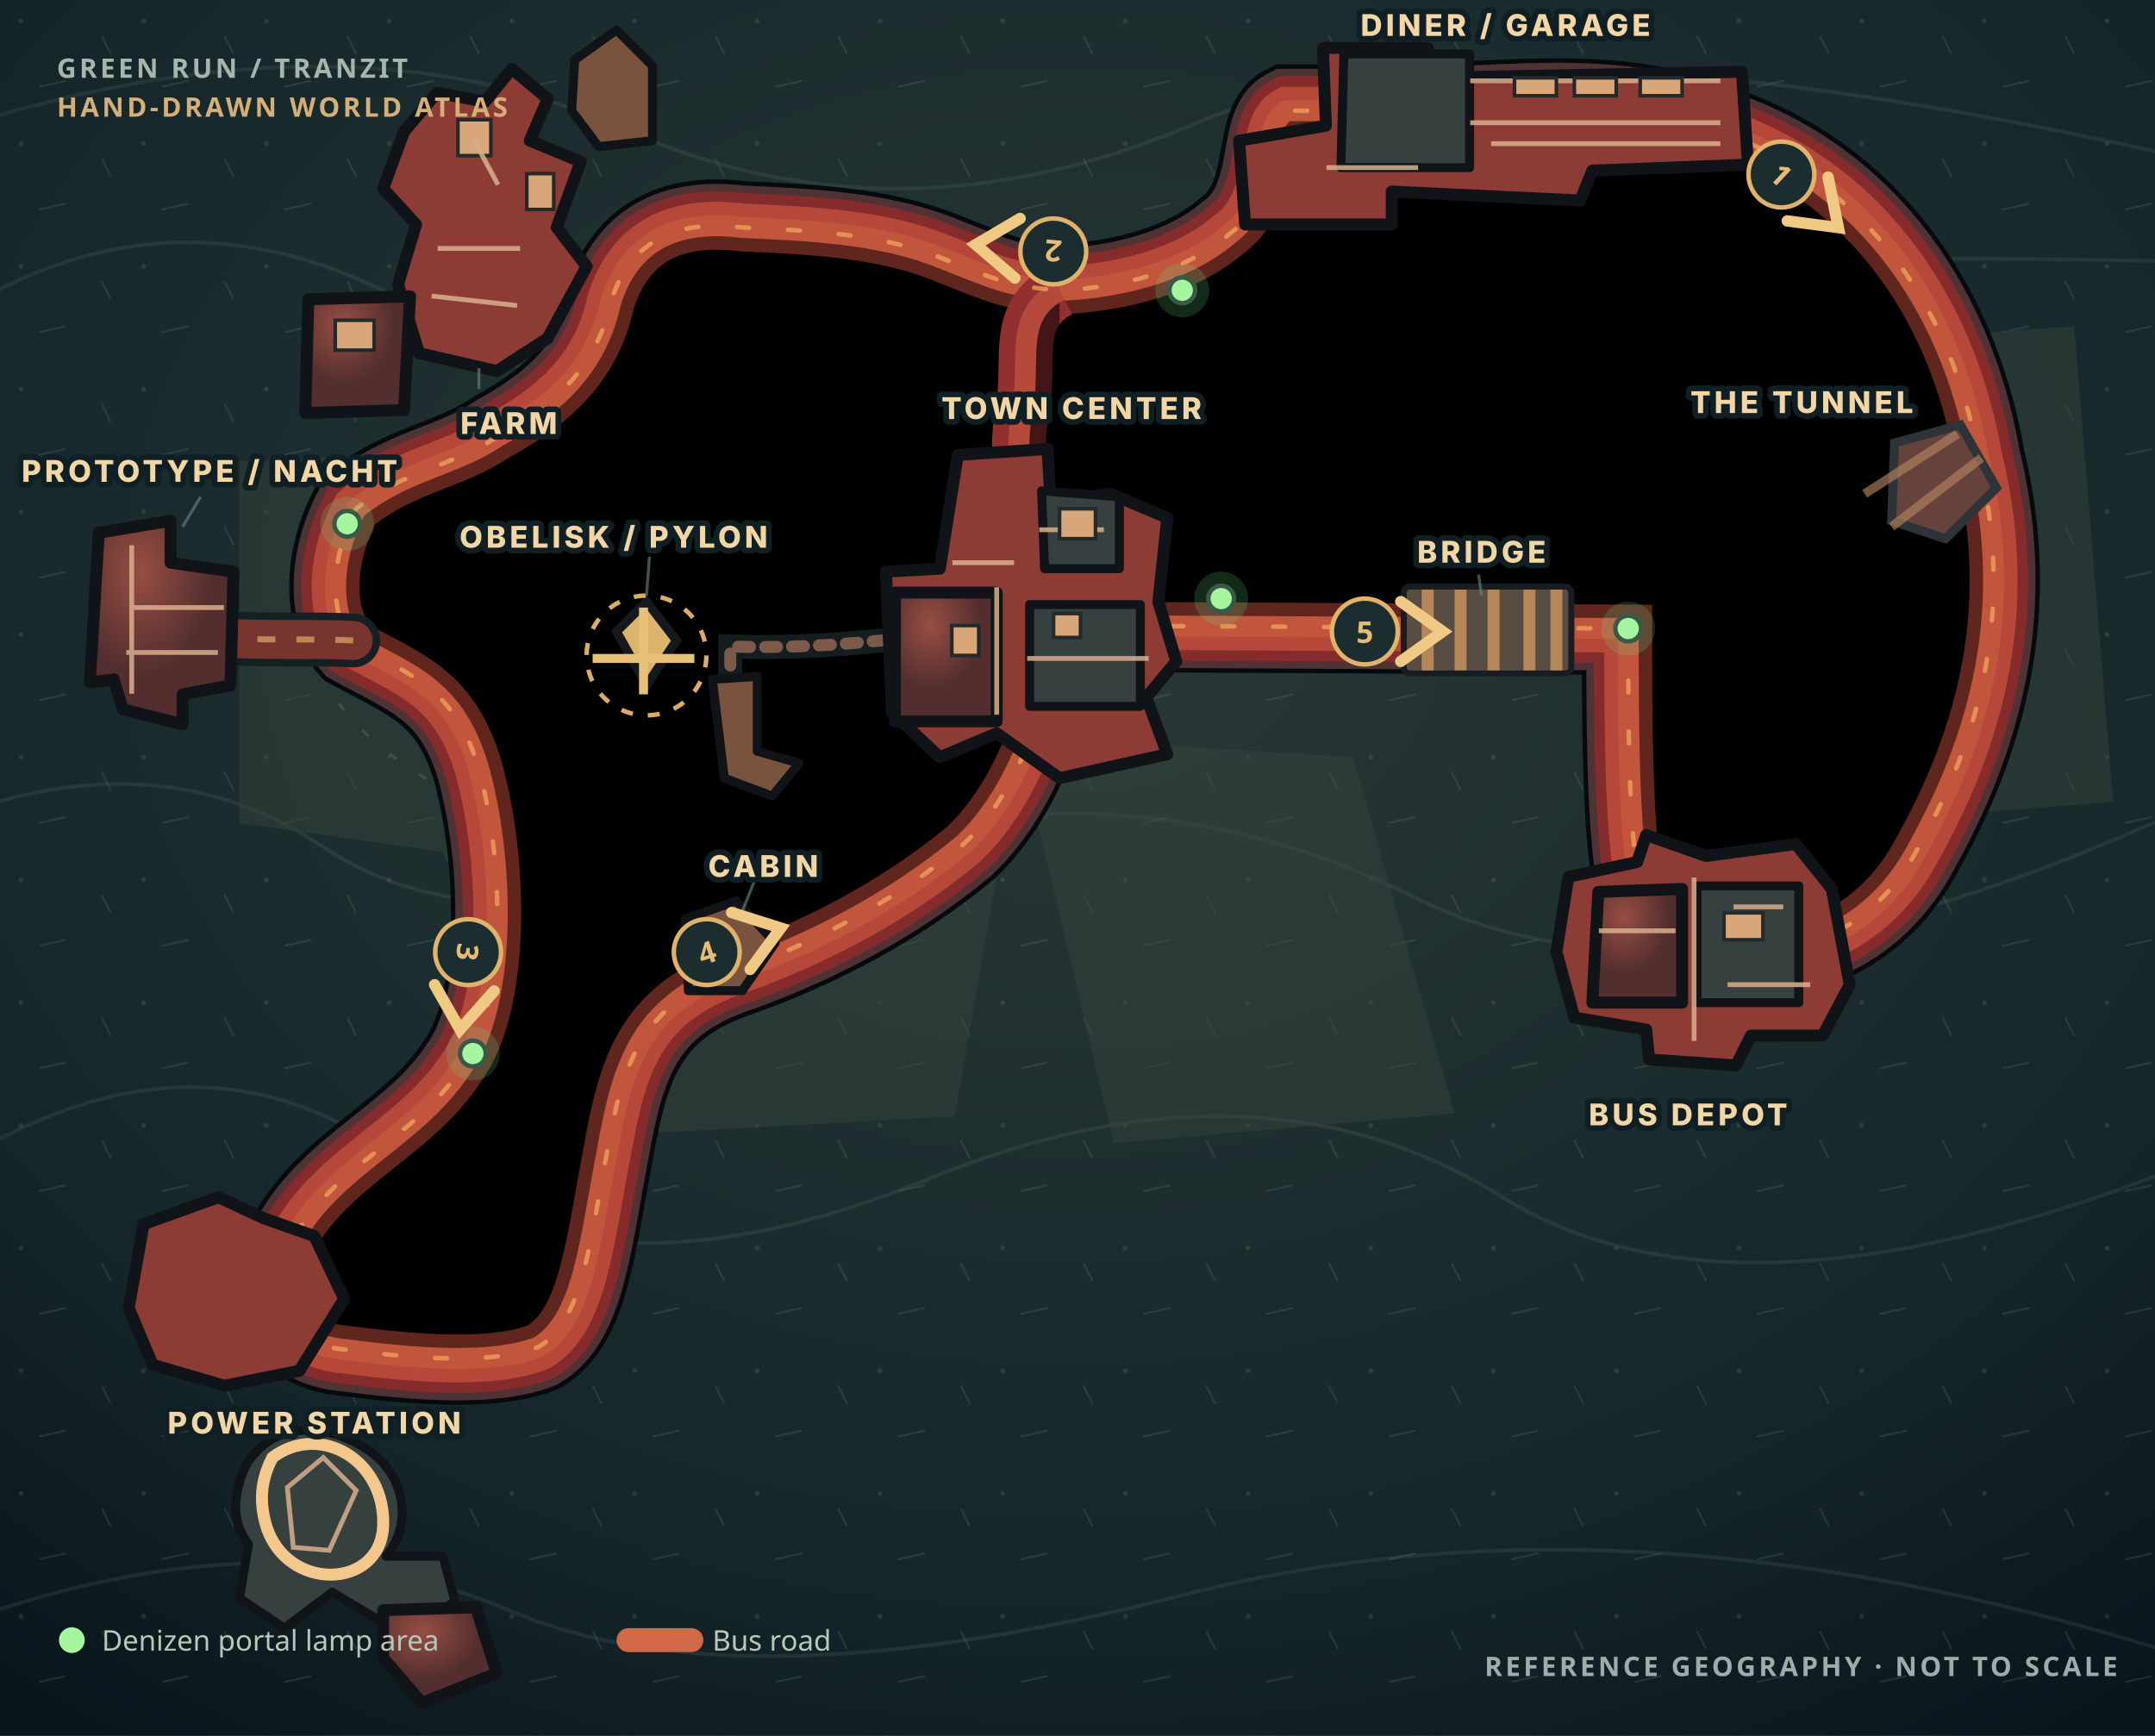
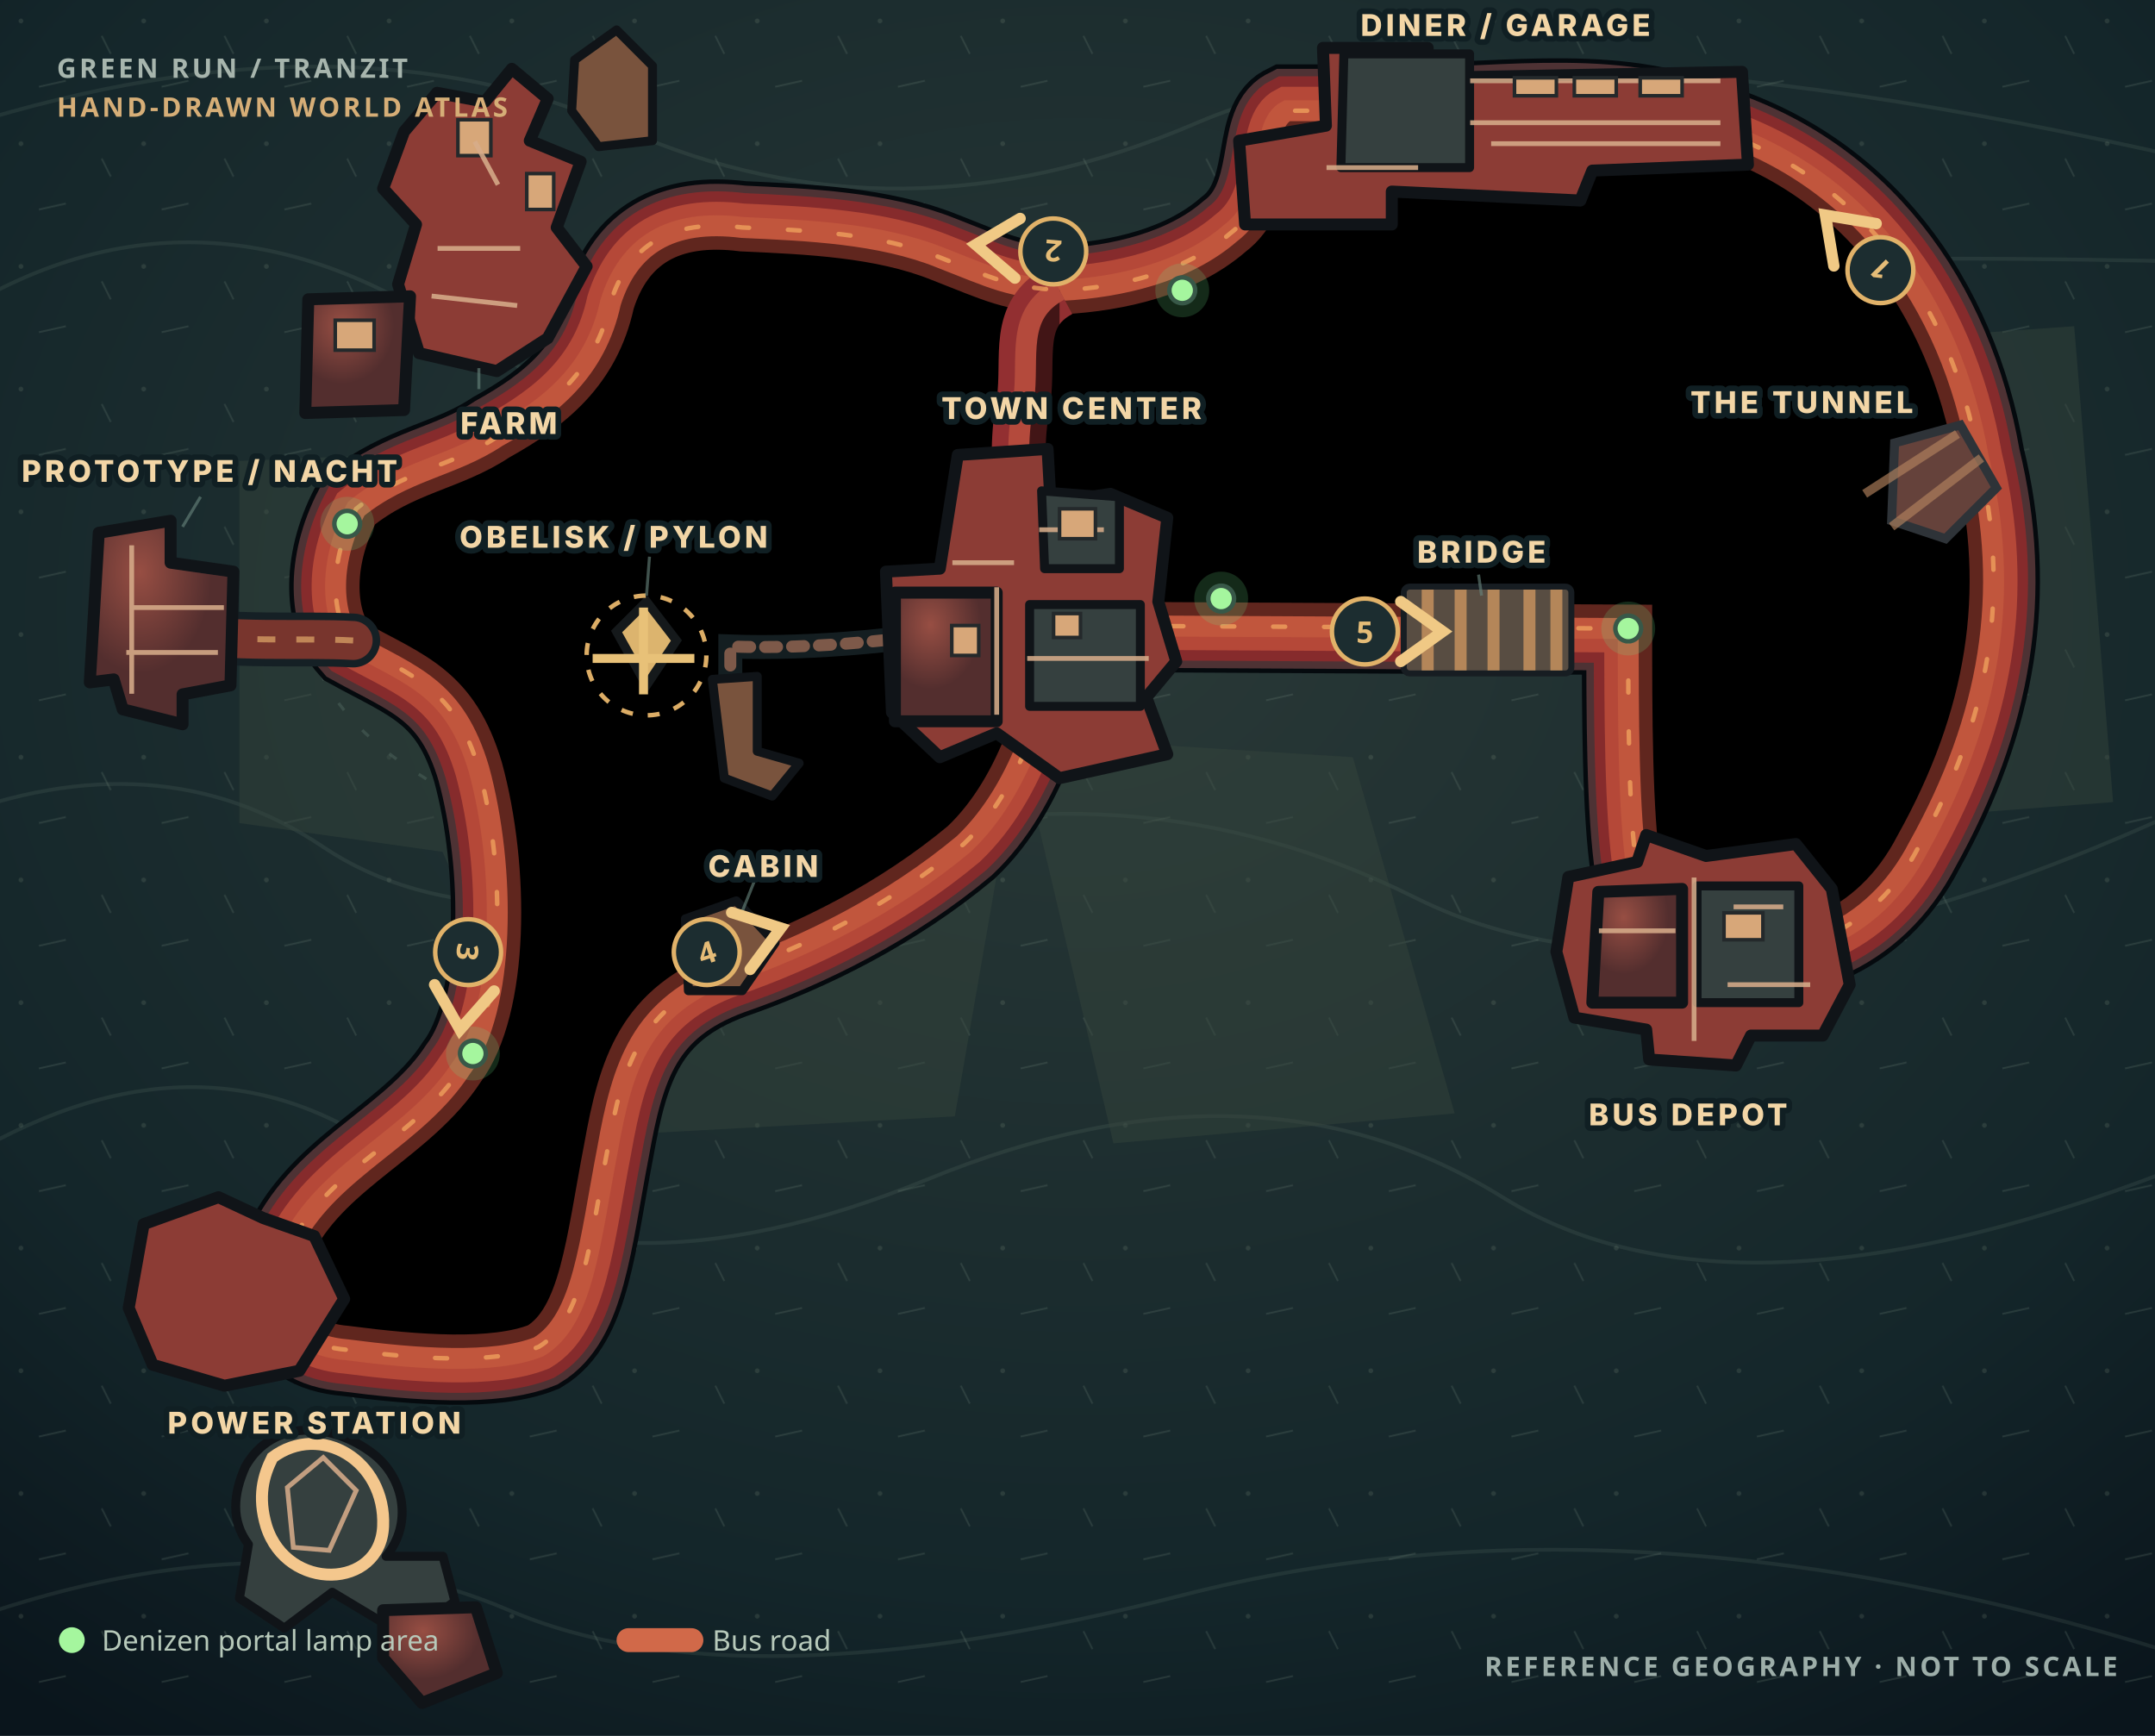
<svg xmlns="http://www.w3.org/2000/svg" viewBox="0 0 720 580" width="720" height="580" role="img" aria-label="Original vector atlas redrawn to follow the player's Black Ops II TranZit map reference">
  <defs>
    <radialGradient id="ground" cx=".5" cy=".35" r=".8">
      <stop offset="0" stop-color="#2a3937" />
      <stop offset=".72" stop-color="#14262a" />
      <stop offset="1" stop-color="#0a151c" />
    </radialGradient>
    <pattern id="terrain" width="41" height="41" patternUnits="userSpaceOnUse">
      <circle cx="7" cy="7" r=".8" fill="#8b9d86" opacity=".18" />
      <path d="M13 29 L22 27 M34 12 L37 18" stroke="#6b8075" stroke-width=".6" opacity=".24" />
    </pattern>
    <radialGradient id="urban" cx=".35" cy=".25">
      <stop offset="0" stop-color="#974e43" />
      <stop offset="1" stop-color="#532e2e" />
    </radialGradient>
    <style>
.site-label{font:800 10px system-ui,-apple-system,sans-serif;letter-spacing:1.2px;fill:#f3d6a6;paint-order:stroke;stroke:#101f23;stroke-width:3.8px;stroke-linejoin:round}
.building{fill:url(#urban);stroke:#101418;stroke-width:4;stroke-linejoin:round}
.building.large{fill:#8c3c35}
.building.alt{fill:#35403f;stroke-width:3}
.building.small{fill:#79533d;stroke-width:3}
.roof-light{fill:#d7a779;stroke:#24292b;stroke-width:1.2}
.interior{fill:none;stroke:#d7ac8a;stroke-width:1.6;stroke-linecap:square;opacity:.87}
.arrow-number{font:900 10px system-ui,sans-serif;fill:#e5bc77}
.lamp circle{filter:none}
</style>
  </defs>
  <rect width="720" height="580" fill="url(#ground)" />
  <rect width="720" height="580" fill="url(#terrain)" />
  <g fill="none" stroke="#657a6e" stroke-width="1.25" opacity=".18">
    <path d="M-12 42 Q116 2 208 43 T400 41 T748 57" />
    <path d="M-15 105 Q65 55 149 109 T335 121 T754 88" />
    <path d="M-19 274 Q53 246 108 283 T270 286 T473 300 T743 264" />
    <path d="M-10 386 Q70 339 135 389 T310 394 T502 400 T745 383" />
    <path d="M-10 541 Q93 505 170 538 T395 533 T725 552" />
  </g>
  <g fill="#36453b" opacity=".45">
    <path d="M80 154L273 146L287 248L193 291L80 275Z" />
    <path d="M134 254L339 258L319 373L191 380Z" />
    <path d="M340 246L452 253L486 372L372 382Z" />
    <path d="M608 115L693 109L706 268L640 273Z" />
  </g>
  <g stroke="#688478" stroke-width="1" stroke-dasharray="3 9" opacity=".3" fill="none">
    <path d="M107 178Q88 227 142 260T160 349" />
    <path d="M265 175Q227 205 230 246T266 293" />
  </g>
  <g class="route-shadow">
    <path d="M565 317 C598 323 626 312 641 283 C665 240 672 198 661 153 C652 101 621 57 568 42 C535 30 500 37 455 37 L430 37 C420 42 427 66 411 78 C396 91 374 96 355 97 C337 96 332 93 314 86 C294 78 270 77 248 76 C224 73 210 82 204 101 C199 124 184 136 166 146 C151 156 135 157 119 170 C109 189 111 207 118 215 C138 226 152 230 160 257 C169 290 169 337 154 357 C139 380 111 390 98 414 C93 432 92 449 116 451 C139 454 165 456 180 450 C195 441 197 415 203 384 C208 356 214 336 244 325 C270 316 298 302 322 282 C342 263 350 232 354 209 L544 210 C544 238 544 272 547 291 C550 311 553 317 565 317 Z" stroke="#050a0e" stroke-width="31" />
    <path d="M354 207 C341 179 338 155 342 134 C344 119 339 105 354 97" stroke="#050a0e" stroke-width="24" />
  </g>
  <g class="route-surface">
    <path d="M565 317 C598 323 626 312 641 283 C665 240 672 198 661 153 C652 101 621 57 568 42 C535 30 500 37 455 37 L430 37 C420 42 427 66 411 78 C396 91 374 96 355 97 C337 96 332 93 314 86 C294 78 270 77 248 76 C224 73 210 82 204 101 C199 124 184 136 166 146 C151 156 135 157 119 170 C109 189 111 207 118 215 C138 226 152 230 160 257 C169 290 169 337 154 357 C139 380 111 390 98 414 C93 432 92 449 116 451 C139 454 165 456 180 450 C195 441 197 415 203 384 C208 356 214 336 244 325 C270 316 298 302 322 282 C342 263 350 232 354 209 L544 210 C544 238 544 272 547 291 C550 311 553 317 565 317 Z" stroke="#4e3234" stroke-width="28" />
    <path d="M565 317 C598 323 626 312 641 283 C665 240 672 198 661 153 C652 101 621 57 568 42 C535 30 500 37 455 37 L430 37 C420 42 427 66 411 78 C396 91 374 96 355 97 C337 96 332 93 314 86 C294 78 270 77 248 76 C224 73 210 82 204 101 C199 124 184 136 166 146 C151 156 135 157 119 170 C109 189 111 207 118 215 C138 226 152 230 160 257 C169 290 169 337 154 357 C139 380 111 390 98 414 C93 432 92 449 116 451 C139 454 165 456 180 450 C195 441 197 415 203 384 C208 356 214 336 244 325 C270 316 298 302 322 282 C342 263 350 232 354 209 L544 210 C544 238 544 272 547 291 C550 311 553 317 565 317 Z" stroke="#862b2c" stroke-width="23" />
    <path d="M565 317 C598 323 626 312 641 283 C665 240 672 198 661 153 C652 101 621 57 568 42 C535 30 500 37 455 37 L430 37 C420 42 427 66 411 78 C396 91 374 96 355 97 C337 96 332 93 314 86 C294 78 270 77 248 76 C224 73 210 82 204 101 C199 124 184 136 166 146 C151 156 135 157 119 170 C109 189 111 207 118 215 C138 226 152 230 160 257 C169 290 169 337 154 357 C139 380 111 390 98 414 C93 432 92 449 116 451 C139 454 165 456 180 450 C195 441 197 415 203 384 C208 356 214 336 244 325 C270 316 298 302 322 282 C342 263 350 232 354 209 L544 210 C544 238 544 272 547 291 C550 311 553 317 565 317 Z" stroke="#b54838" stroke-width="16" />
    <path d="M565 317 C598 323 626 312 641 283 C665 240 672 198 661 153 C652 101 621 57 568 42 C535 30 500 37 455 37 L430 37 C420 42 427 66 411 78 C396 91 374 96 355 97 C337 96 332 93 314 86 C294 78 270 77 248 76 C224 73 210 82 204 101 C199 124 184 136 166 146 C151 156 135 157 119 170 C109 189 111 207 118 215 C138 226 152 230 160 257 C169 290 169 337 154 357 C139 380 111 390 98 414 C93 432 92 449 116 451 C139 454 165 456 180 450 C195 441 197 415 203 384 C208 356 214 336 244 325 C270 316 298 302 322 282 C342 263 350 232 354 209 L544 210 C544 238 544 272 547 291 C550 311 553 317 565 317 Z" stroke="#cf6542" stroke-width="7" opacity=".47" />
    <path d="M354 207 C341 179 338 155 342 134 C344 119 339 105 354 97" stroke="#922f31" stroke-width="18" />
    <path d="M354 207 C341 179 338 155 342 134 C344 119 339 105 354 97" stroke="#d06145" stroke-width="7" opacity=".55" />
  </g>
  <g fill="none" stroke="#f0a25d" stroke-width="1.5" stroke-dasharray="4 13" stroke-linecap="round" opacity=".77">
    <path d="M565 317 C598 323 626 312 641 283 C665 240 672 198 661 153 C652 101 621 57 568 42 C535 30 500 37 455 37 L430 37 C420 42 427 66 411 78 C396 91 374 96 355 97 C337 96 332 93 314 86 C294 78 270 77 248 76 C224 73 210 82 204 101 C199 124 184 136 166 146 C151 156 135 157 119 170 C109 189 111 207 118 215 C138 226 152 230 160 257 C169 290 169 337 154 357 C139 380 111 390 98 414 C93 432 92 449 116 451 C139 454 165 456 180 450 C195 441 197 415 203 384 C208 356 214 336 244 325 C270 316 298 302 322 282 C342 263 350 232 354 209 L544 210 C544 238 544 272 547 291 C550 311 553 317 565 317 Z" />
  </g>
  <g fill="none" stroke-linecap="round">
    <path d="M118 214 C101 213 78 215 55 211" stroke="#152025" stroke-width="18" />
    <path d="M118 214 C101 213 78 215 55 211" stroke="#78352d" stroke-width="13" />
    <path d="M340 207 C306 214 271 217 244 216 L244 244" stroke="#141e21" stroke-width="8" />
    <path d="M340 207 C306 214 271 217 244 216 L244 244" stroke="#7d5949" stroke-width="4" stroke-dasharray="4 5" />
  </g>
  <g fill="none" stroke="#d39a62" stroke-width="2" stroke-dasharray="6 7" opacity=".8">
    <path d="M118 214 C101 213 78 215 55 211" />
  </g>
  <g class="lamp">
    <circle cx="116" cy="175" r="9" fill="#6bdd83" opacity=".19" />
    <circle cx="116" cy="175" r="4.3" fill="#a5f69e" stroke="#385848" stroke-width="1.5" />
  </g>
  <g class="lamp">
    <circle cx="158" cy="352" r="9" fill="#6bdd83" opacity=".19" />
    <circle cx="158" cy="352" r="4.3" fill="#a5f69e" stroke="#385848" stroke-width="1.5" />
  </g>
  <g class="lamp">
    <circle cx="246" cy="320" r="9" fill="#6bdd83" opacity=".19" />
    <circle cx="246" cy="320" r="4.3" fill="#a5f69e" stroke="#385848" stroke-width="1.5" />
  </g>
  <g class="lamp">
    <circle cx="408" cy="200" r="9" fill="#6bdd83" opacity=".19" />
    <circle cx="408" cy="200" r="4.3" fill="#a5f69e" stroke="#385848" stroke-width="1.5" />
  </g>
  <g class="lamp">
    <circle cx="544" cy="210" r="9" fill="#6bdd83" opacity=".19" />
    <circle cx="544" cy="210" r="4.3" fill="#a5f69e" stroke="#385848" stroke-width="1.5" />
  </g>
  <g class="lamp">
    <circle cx="395" cy="97" r="9" fill="#6bdd83" opacity=".19" />
    <circle cx="395" cy="97" r="4.3" fill="#a5f69e" stroke="#385848" stroke-width="1.5" />
  </g>
  <g class="lamp">
    <circle cx="436" cy="59" r="9" fill="#6bdd83" opacity=".19" />
    <circle cx="436" cy="59" r="4.3" fill="#a5f69e" stroke="#385848" stroke-width="1.5" />
  </g>
  <g id="buildings">
    <path d="M135 44 L146 31 L162 34 L171 23 L183 33 L177 47 L194 54 L186 76 L196 89 L183 113 L166 124 L140 118 L133 95 L139 75 L128 63 Z" class="building large" />
    <path d="M103 100 L137 99 L135 137 L102 138 Z" class="building " />
    <path d="M192 20 L206 10 L218 22 L218 47 L200 49 L191 37 Z" class="building small" />
    <rect x="153" y="40" width="11" height="12" class="roof-light" />
    <rect x="176" y="58" width="9" height="12" class="roof-light" />
    <rect x="112" y="107" width="13" height="10" class="roof-light" />
    <path d="M147 83 L173 83 M145 99 L172 102 M159 48 L166 61" class="interior" />
    <path d="M442 16 L477 16 L477 26 L582 24 L584 55 L532 57 L528 67 L465 64 L465 75 L416 75 L414 47 L443 42 Z" class="building large" />
    <path d="M449 18 L491 18 L491 56 L448 56 Z" class="building alt" />
    <path d="M492 27 L574 27 M492 41 L574 41 M499 48 L574 48 M444 56 L473 56" class="interior" />
    <rect x="506" y="26" width="14" height="6" class="roof-light" />
    <rect x="526" y="26" width="14" height="6" class="roof-light" />
    <rect x="548" y="26" width="14" height="6" class="roof-light" />
    <path d="M320 152 L350 150 L351 168 L371 165 L390 173 L387 201 L393 221 L383 233 L390 252 L354 260 L333 245 L314 253 L298 238 L296 191 L314 190 Z" class="building large" />
    <path d="M348 164 L374 166 L374 190 L349 190 Z" class="building alt" />
    <path d="M299 198 L333 198 L333 241 L299 241 Z" class="building " />
    <path d="M344 202 L381 202 L381 236 L344 236 Z" class="building alt" />
    <path d="M333 197 L333 238 M344 220 L383 220 M348 177 L368 177 M319 188 L338 188" class="interior" />
    <rect x="354" y="170" width="12" height="10" class="roof-light" />
    <rect x="352" y="205" width="9" height="8" class="roof-light" />
    <rect x="318" y="209" width="9" height="10" class="roof-light" />
    <path d="M524 293 L547 288 L550 279 L570 286 L600 282 L612 297 L618 329 L609 346 L585 346 L580 356 L551 354 L550 344 L526 340 L520 318 Z" class="building large" />
    <path d="M534 298 L562 297 L562 335 L532 335 Z" class="building " />
    <path d="M567 296 L601 296 L601 335 L567 335 Z" class="building alt" />
    <path d="M566 294 L566 347 M535 311 L559 311 M580 303 L595 303 M578 329 L604 329" class="interior" />
    <rect x="576" y="305" width="13" height="9" class="roof-light" />
    <path d="M48 409 L73 400 L88 407 L105 413 L115 434 L100 458 L75 463 L51 456 L43 437 Z" class="building large" />
    <path d="M82 490 C91 474 111 475 125 486 C135 494 138 509 129 520 L148 520 L152 535 L136 547 L111 532 L95 544 L80 534 L83 516 C77 508 78 499 82 490 Z" class="building alt" />
    <path d="M128 538 L159 537 L166 559 L141 569 L128 554 Z" class="building " />
    <path d="M91 487 C107 475 129 488 128 510 C127 531 96 532 89 510 C86 500 88 493 91 487 Z" fill="none" stroke="#f4c78d" stroke-width="4" />
    <path d="M96 497 L108 487 L119 498 L110 518 L98 517 Z" class="interior" />
    <path d="M33 178 L57 174 L57 188 L78 191 L77 229 L61 232 L61 242 L41 237 L38 227 L30 228 Z" class="building " />
    <path d="M44 183 L44 231 M44 203 L74 203 M43 218 L72 218" class="interior" />
    <path d="M206 211L216 201L226 214L216 229Z" fill="#dcb46e" stroke="#15191b" stroke-width="3" />
    <path d="M215 203 L215 232 M198 220 L232 220" stroke="#e8c178" stroke-width="3" />
    <circle cx="216" cy="219" r="20" fill="none" stroke="#dcad66" stroke-width="1.5" stroke-dasharray="4 5" />
    <path d="M238 227 L253 226 L253 251 L267 255 L258 266 L242 260 Z" class="building small" />
    <path d="M229 307 L246 301 L259 315 L248 331 L230 331 Z" class="building small" />
    <path d="M633 148 L655 142 L667 163 L650 180 L632 174 Z" fill="#65423b" stroke="#2e3338" stroke-width="3" />
    <path d="M623 165 L654 145 M632 176 L662 153" stroke="#b3835d" stroke-width="3" opacity=".65" />
    <rect x="469" y="196" width="56" height="29" rx="2" fill="#584d42" stroke="#171d22" stroke-width="2" />
    <path d="M477 197V224 M488 197V224 M499 197V224 M511 197V224 M520 197V224" stroke="#b48659" stroke-width="4" />
  </g>
  <g class="hairlines" stroke="#68857d" stroke-width="1" opacity=".62">
    <path d="M160 130 L160 123" />
    <path d="M217 186 L216 199" />
    <path d="M67 166 L61 176" />
    <path d="M253 292 L247 307" />
    <path d="M494 192 L495 199" />
  </g>
  <g>
-     <g transform="translate(612 74) rotate(43)">
+     <g transform="translate(612 74) rotate(-135)">
      <path d="M-11 -10L3 0-11 10" fill="none" stroke="#f0c985" stroke-width="3.8" stroke-linecap="round" />
      <circle cx="-23" cy="0" r="11" fill="#1c2d30" stroke="#e1b269" stroke-width="1.5" />
      <text x="-23" y="3.8" class="arrow-number" text-anchor="middle">1</text>
    </g>
    <g transform="translate(329 82) rotate(185)">
      <path d="M-11 -10L3 0-11 10" fill="none" stroke="#f0c985" stroke-width="3.8" stroke-linecap="round" />
      <circle cx="-23" cy="0" r="11" fill="#1c2d30" stroke="#e1b269" stroke-width="1.5" />
      <text x="-23" y="3.8" class="arrow-number" text-anchor="middle">2</text>
    </g>
    <g transform="translate(154 341) rotate(96)">
      <path d="M-11 -10L3 0-11 10" fill="none" stroke="#f0c985" stroke-width="3.8" stroke-linecap="round" />
      <circle cx="-23" cy="0" r="11" fill="#1c2d30" stroke="#e1b269" stroke-width="1.5" />
      <text x="-23" y="3.8" class="arrow-number" text-anchor="middle">3</text>
    </g>
    <g transform="translate(258 311) rotate(-18)">
      <path d="M-11 -10L3 0-11 10" fill="none" stroke="#f0c985" stroke-width="3.8" stroke-linecap="round" />
      <circle cx="-23" cy="0" r="11" fill="#1c2d30" stroke="#e1b269" stroke-width="1.5" />
      <text x="-23" y="3.8" class="arrow-number" text-anchor="middle">4</text>
    </g>
    <g transform="translate(479 211) rotate(0)">
      <path d="M-11 -10L3 0-11 10" fill="none" stroke="#f0c985" stroke-width="3.8" stroke-linecap="round" />
      <circle cx="-23" cy="0" r="11" fill="#1c2d30" stroke="#e1b269" stroke-width="1.5" />
      <text x="-23" y="3.8" class="arrow-number" text-anchor="middle">5</text>
    </g>
  </g>
  <g>
    <text x="170" y="145" text-anchor="middle" class="site-label">FARM</text>
    <text x="503" y="12" text-anchor="middle" class="site-label">DINER / GARAGE</text>
    <text x="358" y="140" text-anchor="middle" class="site-label">TOWN CENTER</text>
    <text x="564" y="376" text-anchor="middle" class="site-label">BUS DEPOT</text>
    <text x="105" y="479" text-anchor="middle" class="site-label">POWER STATION</text>
    <text x="602" y="138" text-anchor="middle" class="site-label">THE TUNNEL</text>
    <text x="205" y="183" text-anchor="middle" class="site-label">OBELISK / PYLON</text>
    <text x="70" y="161" text-anchor="middle" class="site-label">PROTOTYPE / NACHT</text>
    <text x="255" y="293" text-anchor="middle" class="site-label">CABIN</text>
    <text x="495" y="188" text-anchor="middle" class="site-label">BRIDGE</text>
  </g>
  <g fill="#a7b5ad" font-family="system-ui,sans-serif" font-size="9" font-weight="700" letter-spacing="1">
    <text x="19" y="26">GREEN RUN / TRANZIT</text>
    <text x="19" y="39" fill="#d6ae77">HAND-DRAWN WORLD ATLAS</text>
    <text x="496" y="560" fill="#9daea9">REFERENCE GEOGRAPHY · NOT TO SCALE</text>
  </g>
  <g transform="translate(24 548)">
    <circle cx="0" cy="0" r="4.3" fill="#a5f69e" />
    <text x="10" y="3.5" fill="#b7c9ba" font-size="9.5" font-family="system-ui">Denizen portal lamp area</text>
    <path d="M186 0h21" stroke="#d16949" stroke-width="8" stroke-linecap="round" />
    <text x="214" y="3.5" fill="#b7c9ba" font-size="9.5" font-family="system-ui">Bus road</text>
  </g>
</svg>
